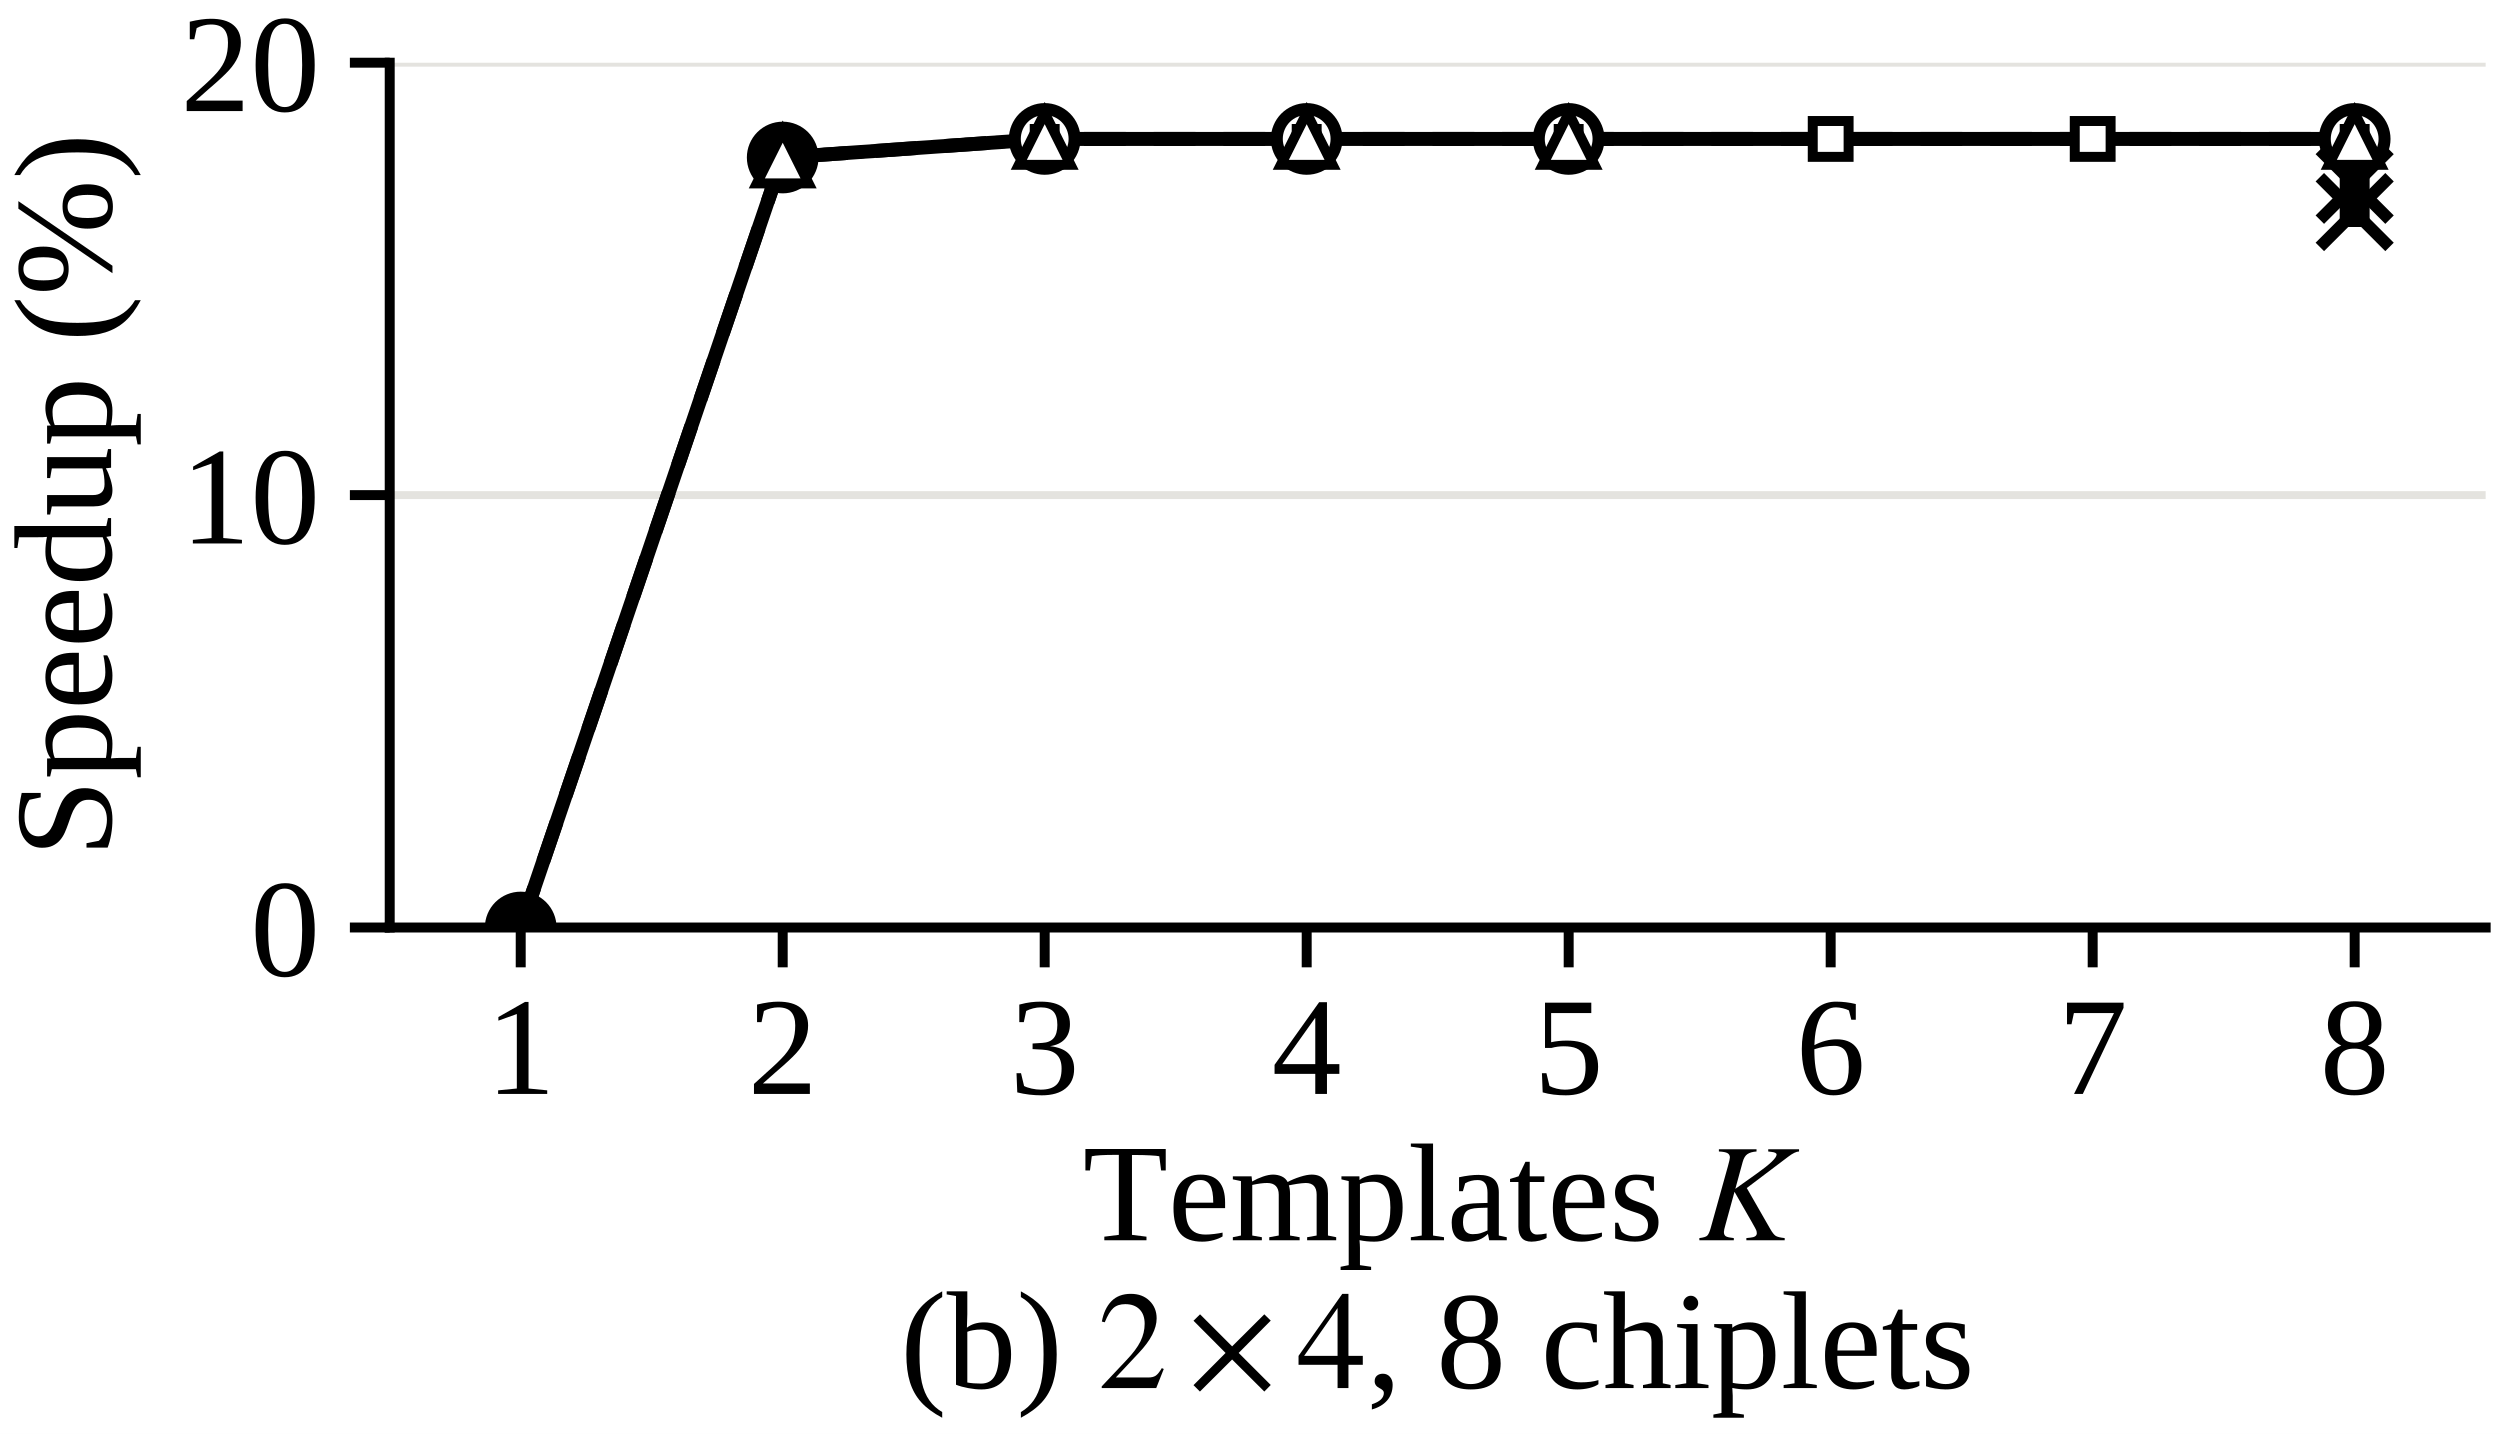
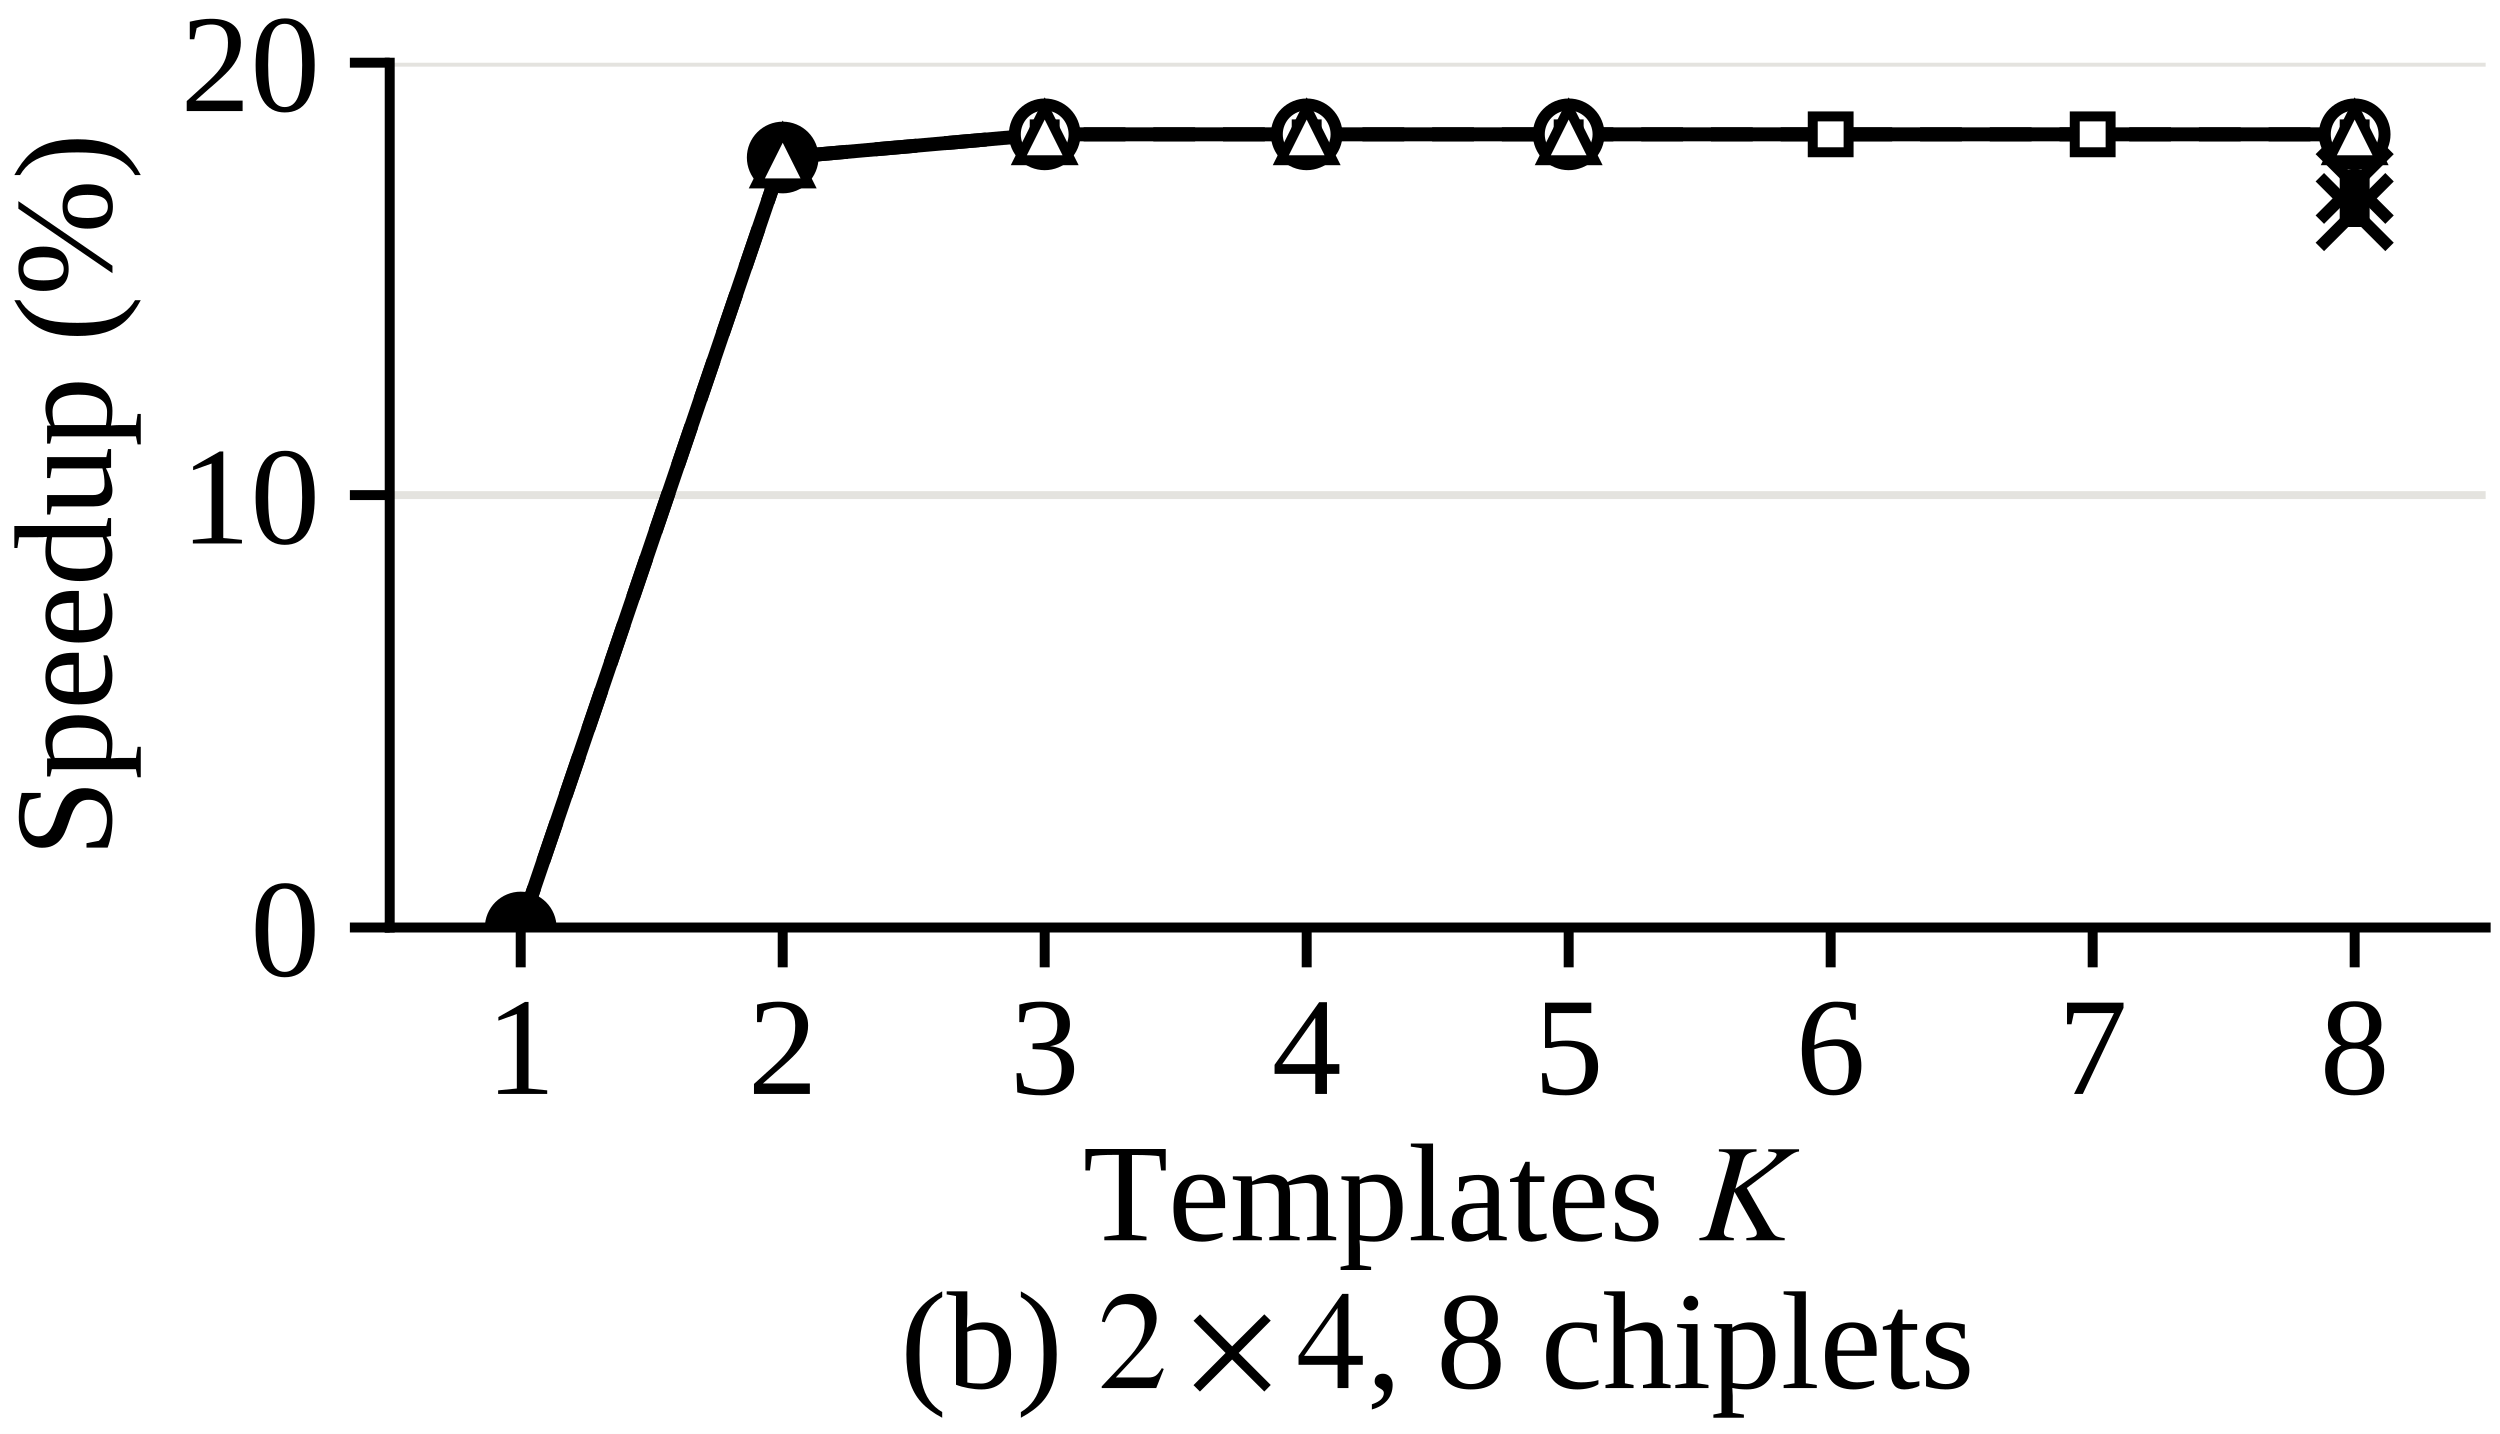
<svg xmlns="http://www.w3.org/2000/svg" xmlns:xlink="http://www.w3.org/1999/xlink" width="125.529pt" height="72pt" viewBox="0 0 125.529 72" version="1.1">
  <defs>
    <style type="text/css">*{stroke-linejoin: round; stroke-linecap: butt}</style>
  </defs>
  <g id="figure_1">
    <g id="patch_1">
      <path d="M 0 72  L 125.529 72  L 125.529 0  L 0 0  z " style="fill: #ffffff" />
    </g>
    <g id="axes_1">
      <g id="patch_2">
        <path d="M 19.568 46.572  L 124.809 46.572  L 124.809 3.149  L 19.568 3.149  z " style="fill: #ffffff" />
      </g>
      <g id="matplotlib.axis_1">
        <g id="xtick_1">
          <g id="line2d_1">
            <defs>
-               <path id="m7386f6bf51" d="M 0 0  L 0 2  " style="stroke: #000000; stroke-width: 0.5" />
-             </defs>
-             <g>
-               <use xlink:href="#m7386f6bf51" x="26.146" y="46.572" style="stroke: #000000; stroke-width: 0.5" />
+               <path id="m33d5a29147" d="M 0 0  L 0 2  " style="stroke: #000000; stroke-width: 0.5" />
+             </defs>
+             <g>
+               <use xlink:href="#m33d5a29147" x="26.146" y="46.572" style="stroke: #000000; stroke-width: 0.5" />
            </g>
          </g>
          <g id="text_1">
            <g transform="translate(24.3957 54.92922) scale(0.07 -0.07)">
              <defs>
                <path id="LiberationSerif-31" d="M 1959 250  L 2816 166  L 2816 0  L 563 0  L 563 166  L 1422 250  L 1422 3669  L 575 3366  L 575 3531  L 1797 4225  L 1959 4225  L 1959 250  z " transform="scale(0.015625)" />
              </defs>
              <use xlink:href="#LiberationSerif-31" />
            </g>
          </g>
        </g>
        <g id="xtick_2">
          <g id="line2d_2">
            <g>
-               <use xlink:href="#m7386f6bf51" x="39.301" y="46.572" style="stroke: #000000; stroke-width: 0.5" />
+               <use xlink:href="#m33d5a29147" x="39.301" y="46.572" style="stroke: #000000; stroke-width: 0.5" />
            </g>
          </g>
          <g id="text_2">
            <g transform="translate(37.55084 54.92922) scale(0.07 -0.07)">
              <defs>
                <path id="LiberationSerif-32" d="M 2847 0  L 281 0  L 281 459  L 863 988  Q 1422 1478 1684 1781  Q 1947 2084 2061 2406  Q 2175 2728 2175 3144  Q 2175 3550 1990 3762  Q 1806 3975 1388 3975  Q 1222 3975 1047 3929  Q 872 3884 738 3809  L 628 3297  L 422 3297  L 422 4103  Q 991 4238 1388 4238  Q 2075 4238 2420 3952  Q 2766 3666 2766 3144  Q 2766 2794 2630 2483  Q 2494 2172 2212 1864  Q 1931 1556 1281 1003  Q 1003 766 691 481  L 2847 481  L 2847 0  z " transform="scale(0.015625)" />
              </defs>
              <use xlink:href="#LiberationSerif-32" />
            </g>
          </g>
        </g>
        <g id="xtick_3">
          <g id="line2d_3">
            <g>
-               <use xlink:href="#m7386f6bf51" x="52.456" y="46.572" style="stroke: #000000; stroke-width: 0.5" />
+               <use xlink:href="#m33d5a29147" x="52.456" y="46.572" style="stroke: #000000; stroke-width: 0.5" />
            </g>
          </g>
          <g id="text_3">
            <g transform="translate(50.70598 54.92922) scale(0.07 -0.07)">
              <defs>
                <path id="LiberationSerif-33" d="M 2950 1141  Q 2950 575 2562 256  Q 2175 -63 1466 -63  Q 872 -63 341 72  L 306 953  L 513 953  L 653 366  Q 775 297 998 247  Q 1222 197 1416 197  Q 1906 197 2140 422  Q 2375 647 2375 1172  Q 2375 1584 2159 1798  Q 1944 2013 1491 2034  L 1044 2059  L 1044 2316  L 1491 2344  Q 1844 2363 2012 2563  Q 2181 2763 2181 3169  Q 2181 3591 1998 3783  Q 1816 3975 1416 3975  Q 1250 3975 1069 3929  Q 888 3884 750 3809  L 641 3297  L 434 3297  L 434 4103  Q 744 4184 969 4211  Q 1194 4238 1416 4238  Q 2759 4238 2759 3206  Q 2759 2772 2520 2514  Q 2281 2256 1844 2194  Q 2413 2128 2681 1867  Q 2950 1606 2950 1141  z " transform="scale(0.015625)" />
              </defs>
              <use xlink:href="#LiberationSerif-33" />
            </g>
          </g>
        </g>
        <g id="xtick_4">
          <g id="line2d_4">
            <g>
-               <use xlink:href="#m7386f6bf51" x="65.611" y="46.572" style="stroke: #000000; stroke-width: 0.5" />
+               <use xlink:href="#m33d5a29147" x="65.611" y="46.572" style="stroke: #000000; stroke-width: 0.5" />
            </g>
          </g>
          <g id="text_4">
            <g transform="translate(63.86112 54.92922) scale(0.07 -0.07)">
              <defs>
                <path id="LiberationSerif-34" d="M 2531 922  L 2531 0  L 1994 0  L 1994 922  L 125 922  L 125 1338  L 2172 4213  L 2531 4213  L 2531 1369  L 3100 1369  L 3100 922  L 2531 922  z M 1994 3478  L 1978 3478  L 478 1369  L 1994 1369  L 1994 3478  z " transform="scale(0.015625)" />
              </defs>
              <use xlink:href="#LiberationSerif-34" />
            </g>
          </g>
        </g>
        <g id="xtick_5">
          <g id="line2d_5">
            <g>
-               <use xlink:href="#m7386f6bf51" x="78.766" y="46.572" style="stroke: #000000; stroke-width: 0.5" />
+               <use xlink:href="#m33d5a29147" x="78.766" y="46.572" style="stroke: #000000; stroke-width: 0.5" />
            </g>
          </g>
          <g id="text_5">
            <g transform="translate(77.01627 54.92922) scale(0.07 -0.07)">
              <defs>
                <path id="LiberationSerif-35" d="M 1516 2450  Q 2241 2450 2595 2153  Q 2950 1856 2950 1247  Q 2950 616 2565 276  Q 2181 -63 1466 -63  Q 872 -63 406 72  L 372 953  L 578 953  L 719 366  Q 856 291 1048 244  Q 1241 197 1416 197  Q 1909 197 2142 430  Q 2375 663 2375 1216  Q 2375 1603 2275 1801  Q 2175 2000 1956 2094  Q 1738 2188 1369 2188  Q 1084 2188 813 2113  L 513 2113  L 513 4191  L 2638 4191  L 2638 3713  L 794 3713  L 794 2375  Q 1131 2450 1516 2450  z " transform="scale(0.015625)" />
              </defs>
              <use xlink:href="#LiberationSerif-35" />
            </g>
          </g>
        </g>
        <g id="xtick_6">
          <g id="line2d_6">
            <g>
-               <use xlink:href="#m7386f6bf51" x="91.921" y="46.572" style="stroke: #000000; stroke-width: 0.5" />
+               <use xlink:href="#m33d5a29147" x="91.921" y="46.572" style="stroke: #000000; stroke-width: 0.5" />
            </g>
          </g>
          <g id="text_6">
            <g transform="translate(90.17141 54.92922) scale(0.07 -0.07)">
              <defs>
                <path id="LiberationSerif-36" d="M 3009 1300  Q 3009 647 2679 292  Q 2350 -63 1728 -63  Q 1022 -63 648 487  Q 275 1038 275 2069  Q 275 2744 472 3234  Q 669 3725 1023 3981  Q 1378 4238 1844 4238  Q 2300 4238 2753 4128  L 2753 3406  L 2547 3406  L 2438 3834  Q 2334 3891 2159 3933  Q 1984 3975 1844 3975  Q 1388 3975 1133 3533  Q 878 3091 853 2241  Q 1363 2509 1875 2509  Q 2428 2509 2718 2198  Q 3009 1888 3009 1300  z M 1716 184  Q 2094 184 2262 429  Q 2431 675 2431 1241  Q 2431 1753 2270 1981  Q 2109 2209 1759 2209  Q 1331 2209 850 2053  Q 850 1100 1065 642  Q 1281 184 1716 184  z " transform="scale(0.015625)" />
              </defs>
              <use xlink:href="#LiberationSerif-36" />
            </g>
          </g>
        </g>
        <g id="xtick_7">
          <g id="line2d_7">
            <g>
-               <use xlink:href="#m7386f6bf51" x="105.077" y="46.572" style="stroke: #000000; stroke-width: 0.5" />
+               <use xlink:href="#m33d5a29147" x="105.077" y="46.572" style="stroke: #000000; stroke-width: 0.5" />
            </g>
          </g>
          <g id="text_7">
            <g transform="translate(103.3266 54.92922) scale(0.07 -0.07)">
              <defs>
                <path id="LiberationSerif-37" d="M 628 3200  L 422 3200  L 422 4191  L 3016 4191  L 3016 3950  L 1147 0  L 744 0  L 2578 3713  L 738 3713  L 628 3200  z " transform="scale(0.015625)" />
              </defs>
              <use xlink:href="#LiberationSerif-37" />
            </g>
          </g>
        </g>
        <g id="xtick_8">
          <g id="line2d_8">
            <g>
-               <use xlink:href="#m7386f6bf51" x="118.232" y="46.572" style="stroke: #000000; stroke-width: 0.5" />
+               <use xlink:href="#m33d5a29147" x="118.232" y="46.572" style="stroke: #000000; stroke-width: 0.5" />
            </g>
          </g>
          <g id="text_8">
            <g transform="translate(116.4817 54.92922) scale(0.07 -0.07)">
              <defs>
                <path id="LiberationSerif-38" d="M 2828 3169  Q 2828 2825 2661 2586  Q 2494 2347 2209 2222  Q 2566 2091 2761 1811  Q 2956 1531 2956 1131  Q 2956 538 2622 237  Q 2288 -63 1581 -63  Q 244 -63 244 1131  Q 244 1547 444 1820  Q 644 2094 984 2222  Q 713 2347 542 2584  Q 372 2822 372 3169  Q 372 3688 689 3972  Q 1006 4256 1606 4256  Q 2188 4256 2508 3973  Q 2828 3691 2828 3169  z M 2394 1131  Q 2394 1631 2198 1856  Q 2003 2081 1581 2081  Q 1169 2081 987 1867  Q 806 1653 806 1131  Q 806 603 990 393  Q 1175 184 1581 184  Q 1997 184 2195 401  Q 2394 619 2394 1131  z M 2266 3169  Q 2266 3600 2097 3803  Q 1928 4006 1588 4006  Q 1256 4006 1095 3809  Q 934 3613 934 3169  Q 934 2734 1090 2545  Q 1247 2356 1588 2356  Q 1938 2356 2102 2548  Q 2266 2741 2266 3169  z " transform="scale(0.015625)" />
              </defs>
              <use xlink:href="#LiberationSerif-38" />
            </g>
          </g>
        </g>
        <g id="text_9">
          <g transform="translate(54.37369 62.32) scale(0.07 -0.07)">
            <defs>
              <path id="LiberationSerif-54" d="M 984 0  L 984 166  L 1650 250  L 1650 3922  L 1491 3922  Q 700 3922 409 3859  L 325 3206  L 116 3206  L 116 4191  L 3803 4191  L 3803 3206  L 3591 3206  L 3506 3859  Q 3413 3881 3097 3898  Q 2781 3916 2406 3916  L 2253 3916  L 2253 250  L 2919 166  L 2919 0  L 984 0  z " transform="scale(0.015625)" />
              <path id="LiberationSerif-65" d="M 813 1478  L 813 1422  Q 813 991 908 752  Q 1003 513 1201 388  Q 1400 263 1722 263  Q 1891 263 2122 291  Q 2353 319 2503 353  L 2503 178  Q 2353 81 2095 9  Q 1838 -63 1569 -63  Q 884 -63 567 306  Q 250 675 250 1491  Q 250 2259 572 2637  Q 894 3016 1491 3016  Q 2619 3016 2619 1734  L 2619 1478  L 813 1478  z M 1491 2766  Q 1166 2766 992 2503  Q 819 2241 819 1728  L 2075 1728  Q 2075 2288 1931 2527  Q 1788 2766 1491 2766  z " transform="scale(0.015625)" />
              <path id="LiberationSerif-6d" d="M 1019 2700  Q 1253 2834 1515 2925  Q 1778 3016 1978 3016  Q 2194 3016 2376 2934  Q 2559 2853 2650 2675  Q 2891 2809 3214 2912  Q 3538 3016 3750 3016  Q 4500 3016 4500 2150  L 4500 219  L 4878 141  L 4878 0  L 3544 0  L 3544 141  L 3981 219  L 3981 2094  Q 3981 2631 3481 2631  Q 3400 2631 3292 2618  Q 3184 2606 3076 2590  Q 2969 2575 2870 2554  Q 2772 2534 2706 2522  Q 2759 2353 2759 2150  L 2759 219  L 3200 141  L 3200 0  L 1806 0  L 1806 141  L 2241 219  L 2241 2094  Q 2241 2353 2108 2492  Q 1975 2631 1709 2631  Q 1434 2631 1025 2541  L 1025 219  L 1466 141  L 1466 0  L 134 0  L 134 141  L 506 219  L 506 2719  L 134 2797  L 134 2938  L 994 2938  L 1019 2700  z " transform="scale(0.015625)" />
              <path id="LiberationSerif-70" d="M 475 2719  L 141 2797  L 141 2938  L 966 2938  L 972 2766  Q 1103 2878 1323 2947  Q 1544 3016 1772 3016  Q 2334 3016 2642 2625  Q 2950 2234 2950 1503  Q 2950 756 2614 346  Q 2278 -63 1644 -63  Q 1291 -63 972 6  Q 991 -219 991 -347  L 991 -1141  L 1503 -1216  L 1503 -1363  L 103 -1363  L 103 -1216  L 475 -1141  L 475 2719  z M 2388 1503  Q 2388 2103 2192 2395  Q 1997 2688 1600 2688  Q 1234 2688 991 2584  L 991 238  Q 1269 184 1600 184  Q 2388 184 2388 1503  z " transform="scale(0.015625)" />
              <path id="LiberationSerif-6c" d="M 1147 219  L 1650 141  L 1650 0  L 128 0  L 128 141  L 628 219  L 628 4225  L 128 4300  L 128 4441  L 1147 4441  L 1147 219  z " transform="scale(0.015625)" />
              <path id="LiberationSerif-61" d="M 1453 3003  Q 1934 3003 2161 2806  Q 2388 2609 2388 2203  L 2388 219  L 2753 141  L 2753 0  L 1947 0  L 1888 294  Q 1531 -63 978 -63  Q 225 -63 225 813  Q 225 1106 339 1298  Q 453 1491 703 1592  Q 953 1694 1428 1703  L 1869 1716  L 1869 2175  Q 1869 2478 1758 2622  Q 1647 2766 1416 2766  Q 1103 2766 844 2619  L 738 2253  L 563 2253  L 563 2894  Q 1069 3003 1453 3003  z M 1869 1497  L 1459 1484  Q 1041 1469 892 1322  Q 744 1175 744 831  Q 744 281 1191 281  Q 1403 281 1558 329  Q 1713 378 1869 453  L 1869 1497  z " transform="scale(0.015625)" />
              <path id="LiberationSerif-74" d="M 1044 -63  Q 744 -63 595 115  Q 447 294 447 616  L 447 2675  L 63 2675  L 63 2816  L 453 2938  L 769 3603  L 966 3603  L 966 2938  L 1638 2938  L 1638 2675  L 966 2675  L 966 672  Q 966 469 1058 366  Q 1150 263 1300 263  Q 1481 263 1741 313  L 1741 109  Q 1631 34 1425 -14  Q 1219 -63 1044 -63  z " transform="scale(0.015625)" />
              <path id="LiberationSerif-73" d="M 2259 825  Q 2259 388 1982 162  Q 1706 -63 1166 -63  Q 947 -63 683 -17  Q 419 28 269 84  L 269 806  L 409 806  L 563 397  Q 797 184 1172 184  Q 1778 184 1778 703  Q 1778 1084 1300 1247  L 1022 1338  Q 706 1441 562 1547  Q 419 1653 341 1808  Q 263 1963 263 2181  Q 263 2569 527 2792  Q 791 3016 1241 3016  Q 1563 3016 2047 2919  L 2047 2278  L 1900 2278  L 1769 2619  Q 1603 2766 1247 2766  Q 994 2766 861 2641  Q 728 2516 728 2303  Q 728 2125 848 2003  Q 969 1881 1213 1800  Q 1672 1644 1812 1572  Q 1953 1500 2051 1395  Q 2150 1291 2204 1156  Q 2259 1022 2259 825  z " transform="scale(0.015625)" />
              <path id="LiberationSerif-20" transform="scale(0.015625)" />
              <path id="STIXGeneral-Italic-4b" d="M 4621 4179  L 4621 4077  Q 4442 4077 4128 3840  L 2221 2400  L 3296 525  Q 3443 269 3552 201  Q 3661 134 3962 102  L 3962 0  L 2202 0  L 2202 102  L 2387 122  Q 2682 147 2682 326  Q 2682 365 2672 409  Q 2662 454 2630 515  Q 2598 576 2579 611  Q 2560 646 2509 736  Q 2458 826 2445 851  L 1658 2227  L 1242 710  Q 1171 467 1171 384  Q 1171 237 1264 182  Q 1357 128 1626 102  L 1626 0  L 45 0  L 45 102  Q 320 134 403 211  Q 486 288 563 557  L 1357 3405  Q 1446 3725 1446 3802  Q 1446 3936 1337 4000  Q 1229 4064 941 4077  L 941 4179  L 2669 4179  L 2669 4077  Q 2400 4058 2253 3958  Q 2106 3859 2035 3603  L 1696 2362  L 2675 3059  Q 3590 3706 3590 3936  Q 3590 4032 3360 4058  L 3206 4077  L 3206 4179  L 4621 4179  z " transform="scale(0.015625)" />
            </defs>
            <use xlink:href="#LiberationSerif-54" transform="translate(0 0.609375)" />
            <use xlink:href="#LiberationSerif-65" transform="translate(61.08398 0.609375)" />
            <use xlink:href="#LiberationSerif-6d" transform="translate(105.4688 0.609375)" />
            <use xlink:href="#LiberationSerif-70" transform="translate(183.252 0.609375)" />
            <use xlink:href="#LiberationSerif-6c" transform="translate(233.252 0.609375)" />
            <use xlink:href="#LiberationSerif-61" transform="translate(261.0352 0.609375)" />
            <use xlink:href="#LiberationSerif-74" transform="translate(305.4199 0.609375)" />
            <use xlink:href="#LiberationSerif-65" transform="translate(333.2031 0.609375)" />
            <use xlink:href="#LiberationSerif-73" transform="translate(377.5879 0.609375)" />
            <use xlink:href="#LiberationSerif-20" transform="translate(416.5039 0.609375)" />
            <use xlink:href="#STIXGeneral-Italic-4b" transform="translate(441.5039 0.609375)" />
          </g>
          <g transform="translate(45.2037 69.74) scale(0.07 -0.07)">
            <defs>
              <path id="LiberationSerif-28" d="M 884 1544  Q 884 731 993 248  Q 1103 -234 1337 -565  Q 1572 -897 1925 -1100  L 1925 -1363  Q 1306 -1034 957 -645  Q 609 -256 445 270  Q 281 797 281 1544  Q 281 2288 443 2811  Q 606 3334 953 3721  Q 1300 4109 1925 4441  L 1925 4178  Q 1544 3959 1319 3617  Q 1094 3275 989 2819  Q 884 2363 884 1544  z " transform="scale(0.015625)" />
              <path id="LiberationSerif-62" d="M 2394 1550  Q 2394 2125 2194 2406  Q 1994 2688 1575 2688  Q 1391 2688 1209 2655  Q 1028 2622 947 2584  L 947 256  Q 1209 206 1575 206  Q 2006 206 2200 543  Q 2394 881 2394 1550  z M 428 4225  L 0 4300  L 0 4441  L 947 4441  L 947 3391  Q 947 3222 928 2772  Q 1241 3016 1716 3016  Q 2316 3016 2636 2652  Q 2956 2288 2956 1550  Q 2956 759 2604 348  Q 2253 -63 1588 -63  Q 1319 -63 995 -3  Q 672 56 428 153  L 428 4225  z " transform="scale(0.015625)" />
              <path id="LiberationSerif-29" d="M 206 -1363  L 206 -1100  Q 559 -897 793 -564  Q 1028 -231 1137 251  Q 1247 734 1247 1544  Q 1247 2363 1142 2819  Q 1038 3275 813 3617  Q 588 3959 206 4178  L 206 4441  Q 831 4106 1178 3720  Q 1525 3334 1687 2811  Q 1850 2288 1850 1544  Q 1850 800 1687 273  Q 1525 -253 1178 -640  Q 831 -1028 206 -1363  z " transform="scale(0.015625)" />
              <path id="STIXGeneral-Regular-32" d="M 3034 877  L 2688 0  L 186 0  L 186 77  L 1325 1286  Q 1773 1754 1965 2144  Q 2157 2534 2157 2950  Q 2157 3379 1920 3616  Q 1683 3853 1267 3853  Q 922 3853 720 3673  Q 518 3494 326 3021  L 192 3053  Q 301 3648 630 3987  Q 960 4326 1523 4326  Q 2054 4326 2380 4006  Q 2707 3686 2707 3200  Q 2707 2477 1888 1613  L 832 486  L 2330 486  Q 2541 486 2665 569  Q 2790 653 2944 915  L 3034 877  z " transform="scale(0.015625)" />
              <path id="STIXGeneral-Regular-d7" d="M 3821 141  L 3526 -160  L 2048 1312  L 570 -160  L 275 134  L 1747 1613  L 275 3091  L 576 3386  L 2048 1914  L 3526 3386  L 3821 3098  L 2349 1613  L 3821 141  z " transform="scale(0.015625)" />
              <path id="STIXGeneral-Regular-34" d="M 3027 1069  L 2368 1069  L 2368 0  L 1869 0  L 1869 1069  L 77 1069  L 77 1478  L 2086 4326  L 2368 4326  L 2368 1478  L 3027 1478  L 3027 1069  z M 1869 1478  L 1869 3674  L 333 1478  L 1869 1478  z " transform="scale(0.015625)" />
              <path id="LiberationSerif-2c" d="M 1197 153  Q 1197 -275 948 -564  Q 700 -853 244 -984  L 244 -744  Q 794 -569 794 -219  Q 794 -156 747 -106  Q 700 -56 584 3  Q 372 113 372 313  Q 372 481 478 570  Q 584 659 750 659  Q 950 659 1073 515  Q 1197 372 1197 153  z " transform="scale(0.015625)" />
              <path id="LiberationSerif-63" d="M 2644 178  Q 2491 66 2222 1  Q 1953 -63 1672 -63  Q 244 -63 244 1491  Q 244 2225 608 2620  Q 972 3016 1650 3016  Q 2072 3016 2572 2919  L 2572 2100  L 2400 2100  L 2266 2619  Q 2006 2766 1644 2766  Q 806 2766 806 1491  Q 806 828 1061 545  Q 1316 263 1850 263  Q 2306 263 2644 366  L 2644 178  z " transform="scale(0.015625)" />
              <path id="LiberationSerif-68" d="M 1019 3169  Q 1019 2844 997 2700  Q 1222 2828 1508 2922  Q 1794 3016 1991 3016  Q 2372 3016 2565 2794  Q 2759 2572 2759 2150  L 2759 219  L 3116 141  L 3116 0  L 1850 0  L 1850 141  L 2241 219  L 2241 2113  Q 2241 2650 1722 2650  Q 1428 2650 1019 2559  L 1019 219  L 1416 141  L 1416 0  L 128 0  L 128 141  L 500 219  L 500 4225  L 63 4300  L 63 4441  L 1019 4441  L 1019 3169  z " transform="scale(0.015625)" />
              <path id="LiberationSerif-69" d="M 1184 3897  Q 1184 3759 1084 3659  Q 984 3559 844 3559  Q 706 3559 606 3659  Q 506 3759 506 3897  Q 506 4038 606 4138  Q 706 4238 844 4238  Q 984 4238 1084 4138  Q 1184 4038 1184 3897  z M 1153 219  L 1656 141  L 1656 0  L 134 0  L 134 141  L 634 219  L 634 2719  L 219 2797  L 219 2938  L 1153 2938  L 1153 219  z " transform="scale(0.015625)" />
            </defs>
            <use xlink:href="#LiberationSerif-28" transform="translate(0 0.609375)" />
            <use xlink:href="#LiberationSerif-62" transform="translate(33.30078 0.609375)" />
            <use xlink:href="#LiberationSerif-29" transform="translate(83.30078 0.609375)" />
            <use xlink:href="#LiberationSerif-20" transform="translate(116.6016 0.609375)" />
            <use xlink:href="#STIXGeneral-Regular-32" transform="translate(141.6016 0.609375)" />
            <use xlink:href="#STIXGeneral-Regular-d7" transform="translate(206.0415 0.609375)" />
            <use xlink:href="#STIXGeneral-Regular-34" transform="translate(284.4815 0.609375)" />
            <use xlink:href="#LiberationSerif-2c" transform="translate(334.4815 0.609375)" />
            <use xlink:href="#LiberationSerif-20" transform="translate(359.4815 0.609375)" />
            <use xlink:href="#LiberationSerif-38" transform="translate(384.4815 0.609375)" />
            <use xlink:href="#LiberationSerif-20" transform="translate(434.4815 0.609375)" />
            <use xlink:href="#LiberationSerif-63" transform="translate(459.4815 0.609375)" />
            <use xlink:href="#LiberationSerif-68" transform="translate(503.8663 0.609375)" />
            <use xlink:href="#LiberationSerif-69" transform="translate(553.8663 0.609375)" />
            <use xlink:href="#LiberationSerif-70" transform="translate(581.6495 0.609375)" />
            <use xlink:href="#LiberationSerif-6c" transform="translate(631.6495 0.609375)" />
            <use xlink:href="#LiberationSerif-65" transform="translate(659.4327 0.609375)" />
            <use xlink:href="#LiberationSerif-74" transform="translate(703.8174 0.609375)" />
            <use xlink:href="#LiberationSerif-73" transform="translate(731.6006 0.609375)" />
          </g>
        </g>
      </g>
      <g id="matplotlib.axis_2">
        <g id="ytick_1">
          <g id="line2d_9">
-             <path d="M 19.568 46.572  L 124.809 46.572  " clip-path="url(#pe8525b5583)" style="fill: none; stroke: #e4e3df; stroke-width: 0.4; stroke-linecap: square" />
+             <path d="M 19.568 46.572  L 124.809 46.572  " clip-path="url(#pe13a2bbc50)" style="fill: none; stroke: #e4e3df; stroke-width: 0.4; stroke-linecap: square" />
          </g>
          <g id="line2d_10">
            <defs>
-               <path id="md834addb69" d="M 0 0  L -2 0  " style="stroke: #000000; stroke-width: 0.5" />
-             </defs>
-             <g>
-               <use xlink:href="#md834addb69" x="19.568" y="46.572" style="stroke: #000000; stroke-width: 0.5" />
+               <path id="me0b2132a6c" d="M 0 0  L -2 0  " style="stroke: #000000; stroke-width: 0.5" />
+             </defs>
+             <g>
+               <use xlink:href="#me0b2132a6c" x="19.568" y="46.572" style="stroke: #000000; stroke-width: 0.5" />
            </g>
          </g>
          <g id="text_10">
            <g transform="translate(12.56813 49.00055) scale(0.07 -0.07)">
              <defs>
                <path id="LiberationSerif-30" d="M 2956 2113  Q 2956 -63 1581 -63  Q 919 -63 581 493  Q 244 1050 244 2113  Q 244 3153 581 3704  Q 919 4256 1606 4256  Q 2269 4256 2612 3711  Q 2956 3166 2956 2113  z M 2381 2113  Q 2381 3119 2190 3562  Q 2000 4006 1581 4006  Q 1175 4006 997 3587  Q 819 3169 819 2113  Q 819 1050 1000 617  Q 1181 184 1581 184  Q 1994 184 2187 639  Q 2381 1094 2381 2113  z " transform="scale(0.015625)" />
              </defs>
              <use xlink:href="#LiberationSerif-30" />
            </g>
          </g>
        </g>
        <g id="ytick_2">
          <g id="line2d_11">
-             <path d="M 19.568 24.86  L 124.809 24.86  " clip-path="url(#pe8525b5583)" style="fill: none; stroke: #e4e3df; stroke-width: 0.4; stroke-linecap: square" />
+             <path d="M 19.568 24.86  L 124.809 24.86  " clip-path="url(#pe13a2bbc50)" style="fill: none; stroke: #e4e3df; stroke-width: 0.4; stroke-linecap: square" />
          </g>
          <g id="line2d_12">
            <g>
-               <use xlink:href="#md834addb69" x="19.568" y="24.86" style="stroke: #000000; stroke-width: 0.5" />
+               <use xlink:href="#me0b2132a6c" x="19.568" y="24.86" style="stroke: #000000; stroke-width: 0.5" />
            </g>
          </g>
          <g id="text_11">
            <g transform="translate(9.068125 27.28894) scale(0.07 -0.07)">
              <use xlink:href="#LiberationSerif-31" />
              <use xlink:href="#LiberationSerif-30" x="50" />
            </g>
          </g>
        </g>
        <g id="ytick_3">
          <g id="line2d_13">
-             <path d="M 19.568 3.149  L 124.809 3.149  " clip-path="url(#pe8525b5583)" style="fill: none; stroke: #e4e3df; stroke-width: 0.4; stroke-linecap: square" />
+             <path d="M 19.568 3.149  L 124.809 3.149  " clip-path="url(#pe13a2bbc50)" style="fill: none; stroke: #e4e3df; stroke-width: 0.4; stroke-linecap: square" />
          </g>
          <g id="line2d_14">
            <g>
-               <use xlink:href="#md834addb69" x="19.568" y="3.149" style="stroke: #000000; stroke-width: 0.5" />
+               <use xlink:href="#me0b2132a6c" x="19.568" y="3.149" style="stroke: #000000; stroke-width: 0.5" />
            </g>
          </g>
          <g id="text_12">
            <g transform="translate(9.068125 5.577344) scale(0.07 -0.07)">
              <use xlink:href="#LiberationSerif-32" />
              <use xlink:href="#LiberationSerif-30" x="50" />
            </g>
          </g>
        </g>
        <g id="text_13">
          <g transform="translate(5.577344 43.03512) rotate(-90) scale(0.07 -0.07)">
            <defs>
              <path id="LiberationSerif-53" d="M 434 1128  L 638 1128  L 747 563  Q 863 416 1145 303  Q 1428 191 1703 191  Q 2141 191 2386 414  Q 2631 638 2631 1031  Q 2631 1256 2536 1403  Q 2441 1550 2286 1651  Q 2131 1753 1934 1823  Q 1738 1894 1530 1966  Q 1322 2038 1125 2125  Q 928 2213 773 2347  Q 619 2481 523 2679  Q 428 2878 428 3169  Q 428 3669 803 3953  Q 1178 4238 1844 4238  Q 2350 4238 2944 4103  L 2944 3231  L 2741 3231  L 2631 3744  Q 2313 3975 1844 3975  Q 1425 3975 1189 3804  Q 953 3634 953 3334  Q 953 3131 1048 2997  Q 1144 2863 1298 2767  Q 1453 2672 1651 2603  Q 1850 2534 2058 2461  Q 2266 2388 2464 2295  Q 2663 2203 2817 2061  Q 2972 1919 3067 1714  Q 3163 1509 3163 1209  Q 3163 603 2791 270  Q 2419 -63 1719 -63  Q 1381 -63 1040 -3  Q 700 56 434 159  L 434 1128  z " transform="scale(0.015625)" />
              <path id="LiberationSerif-64" d="M 2259 219  Q 1906 -63 1434 -63  Q 231 -63 231 1441  Q 231 2213 572 2614  Q 913 3016 1575 3016  Q 1913 3016 2259 2944  Q 2241 3047 2241 3463  L 2241 4225  L 1747 4300  L 1747 4441  L 2759 4441  L 2759 219  L 3122 141  L 3122 0  L 2297 0  L 2259 219  z M 794 1441  Q 794 847 994 555  Q 1194 263 1606 263  Q 1959 263 2241 384  L 2241 2706  Q 1963 2759 1606 2759  Q 794 2759 794 1441  z " transform="scale(0.015625)" />
              <path id="LiberationSerif-75" d="M 978 838  Q 978 300 1478 300  Q 1866 300 2203 397  L 2203 2719  L 1759 2797  L 1759 2938  L 2719 2938  L 2719 219  L 3091 141  L 3091 0  L 2234 0  L 2209 238  Q 1988 116 1697 26  Q 1406 -63 1209 -63  Q 459 -63 459 800  L 459 2719  L 84 2797  L 84 2938  L 978 2938  L 978 838  z " transform="scale(0.015625)" />
              <path id="LiberationSerif-25" d="M 1375 -63  L 1031 -63  L 3994 4256  L 4341 4256  L 1375 -63  z M 2253 3109  Q 2253 1947 1222 1947  Q 719 1947 469 2244  Q 219 2541 219 3109  Q 219 4256 1241 4256  Q 1738 4256 1995 3968  Q 2253 3681 2253 3109  z M 1766 3109  Q 1766 3584 1636 3804  Q 1506 4025 1222 4025  Q 950 4025 826 3817  Q 703 3609 703 3109  Q 703 2597 828 2386  Q 953 2175 1222 2175  Q 1503 2175 1634 2398  Q 1766 2622 1766 3109  z M 5113 1081  Q 5113 -84 4084 -84  Q 3581 -84 3329 212  Q 3078 509 3078 1081  Q 3078 1638 3331 1933  Q 3584 2228 4103 2228  Q 4600 2228 4856 1940  Q 5113 1653 5113 1081  z M 4628 1081  Q 4628 1556 4498 1776  Q 4369 1997 4084 1997  Q 3813 1997 3689 1789  Q 3566 1581 3566 1081  Q 3566 569 3691 358  Q 3816 147 4084 147  Q 4366 147 4497 370  Q 4628 594 4628 1081  z " transform="scale(0.015625)" />
            </defs>
            <use xlink:href="#LiberationSerif-53" />
            <use xlink:href="#LiberationSerif-70" x="55.615" />
            <use xlink:href="#LiberationSerif-65" x="105.615" />
            <use xlink:href="#LiberationSerif-65" x="150" />
            <use xlink:href="#LiberationSerif-64" x="194.385" />
            <use xlink:href="#LiberationSerif-75" x="244.385" />
            <use xlink:href="#LiberationSerif-70" x="294.385" />
            <use xlink:href="#LiberationSerif-20" x="344.385" />
            <use xlink:href="#LiberationSerif-28" x="369.385" />
            <use xlink:href="#LiberationSerif-25" x="402.686" />
            <use xlink:href="#LiberationSerif-29" x="485.986" />
          </g>
        </g>
      </g>
      <g id="line2d_15">
-         <path d="M 26.146 46.572  L 39.301 7.909  L 52.456 6.976  L 65.611 6.976  L 78.766 6.976  L 91.921 6.976  L 105.077 6.976  L 118.232 6.976  " clip-path="url(#pe8525b5583)" style="fill: none; stroke: #000000; stroke-width: 0.7; stroke-linecap: square" />
+         <path d="M 26.146 46.572  L 39.301 7.909  L 52.456 6.745  L 65.611 6.745  L 78.766 6.745  L 91.921 6.745  L 105.077 6.745  L 118.232 6.745  " clip-path="url(#pe13a2bbc50)" style="fill: none; stroke: #000000; stroke-width: 0.7; stroke-linecap: square" />
      </g>
      <g id="line2d_16">
-         <path d="M 26.146 46.572  L 39.301 7.909  L 52.456 6.976  L 65.611 6.976  L 78.766 6.976  L 91.921 6.976  L 105.077 6.976  L 118.232 6.976  " clip-path="url(#pe8525b5583)" style="fill: none; stroke-dasharray: 2.1,1.4; stroke-dashoffset: 0; stroke: #000000; stroke-width: 0.7" />
+         <path d="M 26.146 46.572  L 39.301 7.909  L 52.456 6.745  L 65.611 6.745  L 78.766 6.745  L 91.921 6.745  L 105.077 6.745  L 118.232 6.745  " clip-path="url(#pe13a2bbc50)" style="fill: none; stroke-dasharray: 2.1,1.4; stroke-dashoffset: 0; stroke: #000000; stroke-width: 0.7" />
      </g>
      <g id="patch_3">
        <path d="M 19.568 46.572  L 19.568 3.149  " style="fill: none; stroke: #000000; stroke-width: 0.5; stroke-linejoin: miter; stroke-linecap: square" />
      </g>
      <g id="patch_4">
        <path d="M 19.568 46.572  L 124.809 46.572  " style="fill: none; stroke: #000000; stroke-width: 0.5; stroke-linejoin: miter; stroke-linecap: square" />
      </g>
      <g id="line2d_17">
-         <path d="M 26.146 46.572  " clip-path="url(#pe8525b5583)" style="fill: none; stroke: #000000; stroke-width: 1.5; stroke-linecap: square" />
-         <defs>
-           <path id="md2c0ed7c1e" d="M 0 1.5  C 0.398 1.5 0.779 1.342 1.061 1.061  C 1.342 0.779 1.5 0.398 1.5 0  C 1.5 -0.398 1.342 -0.779 1.061 -1.061  C 0.779 -1.342 0.398 -1.5 0 -1.5  C -0.398 -1.5 -0.779 -1.342 -1.061 -1.061  C -1.342 -0.779 -1.5 -0.398 -1.5 0  C -1.5 0.398 -1.342 0.779 -1.061 1.061  C -0.779 1.342 -0.398 1.5 0 1.5  z " style="stroke: #000000; stroke-width: 0.6" />
-         </defs>
-         <g clip-path="url(#pe8525b5583)">
-           <use xlink:href="#md2c0ed7c1e" x="26.146" y="46.572" style="stroke: #000000; stroke-width: 0.6" />
+         <path d="M 26.146 46.572  " clip-path="url(#pe13a2bbc50)" style="fill: none; stroke: #000000; stroke-width: 1.5; stroke-linecap: square" />
+         <defs>
+           <path id="mb1c19fac34" d="M 0 1.5  C 0.398 1.5 0.779 1.342 1.061 1.061  C 1.342 0.779 1.5 0.398 1.5 0  C 1.5 -0.398 1.342 -0.779 1.061 -1.061  C 0.779 -1.342 0.398 -1.5 0 -1.5  C -0.398 -1.5 -0.779 -1.342 -1.061 -1.061  C -1.342 -0.779 -1.5 -0.398 -1.5 0  C -1.5 0.398 -1.342 0.779 -1.061 1.061  C -0.779 1.342 -0.398 1.5 0 1.5  z " style="stroke: #000000; stroke-width: 0.6" />
+         </defs>
+         <g clip-path="url(#pe13a2bbc50)">
+           <use xlink:href="#mb1c19fac34" x="26.146" y="46.572" style="stroke: #000000; stroke-width: 0.6" />
        </g>
      </g>
      <g id="line2d_18">
-         <path d="M 39.301 7.909  " clip-path="url(#pe8525b5583)" style="fill: none; stroke: #000000; stroke-width: 1.5; stroke-linecap: square" />
-         <g clip-path="url(#pe8525b5583)">
-           <use xlink:href="#md2c0ed7c1e" x="39.301" y="7.909" style="stroke: #000000; stroke-width: 0.6" />
+         <path d="M 39.301 7.909  " clip-path="url(#pe13a2bbc50)" style="fill: none; stroke: #000000; stroke-width: 1.5; stroke-linecap: square" />
+         <g clip-path="url(#pe13a2bbc50)">
+           <use xlink:href="#mb1c19fac34" x="39.301" y="7.909" style="stroke: #000000; stroke-width: 0.6" />
        </g>
      </g>
      <g id="line2d_19">
-         <path d="M 52.456 6.976  " clip-path="url(#pe8525b5583)" style="fill: none; stroke: #000000; stroke-width: 1.5; stroke-linecap: square" />
-         <defs>
-           <path id="m0b753b9d30" d="M 0 1.5  C 0.398 1.5 0.779 1.342 1.061 1.061  C 1.342 0.779 1.5 0.398 1.5 0  C 1.5 -0.398 1.342 -0.779 1.061 -1.061  C 0.779 -1.342 0.398 -1.5 0 -1.5  C -0.398 -1.5 -0.779 -1.342 -1.061 -1.061  C -1.342 -0.779 -1.5 -0.398 -1.5 0  C -1.5 0.398 -1.342 0.779 -1.061 1.061  C -0.779 1.342 -0.398 1.5 0 1.5  z " style="stroke: #000000; stroke-width: 0.6" />
-         </defs>
-         <g clip-path="url(#pe8525b5583)">
-           <use xlink:href="#m0b753b9d30" x="52.456" y="6.976" style="fill: #ffffff; stroke: #000000; stroke-width: 0.6" />
+         <path d="M 52.456 6.745  " clip-path="url(#pe13a2bbc50)" style="fill: none; stroke: #000000; stroke-width: 1.5; stroke-linecap: square" />
+         <defs>
+           <path id="mf1ab5c5c52" d="M 0 1.5  C 0.398 1.5 0.779 1.342 1.061 1.061  C 1.342 0.779 1.5 0.398 1.5 0  C 1.5 -0.398 1.342 -0.779 1.061 -1.061  C 0.779 -1.342 0.398 -1.5 0 -1.5  C -0.398 -1.5 -0.779 -1.342 -1.061 -1.061  C -1.342 -0.779 -1.5 -0.398 -1.5 0  C -1.5 0.398 -1.342 0.779 -1.061 1.061  C -0.779 1.342 -0.398 1.5 0 1.5  z " style="stroke: #000000; stroke-width: 0.6" />
+         </defs>
+         <g clip-path="url(#pe13a2bbc50)">
+           <use xlink:href="#mf1ab5c5c52" x="52.456" y="6.745" style="fill: #ffffff; stroke: #000000; stroke-width: 0.6" />
        </g>
      </g>
      <g id="line2d_20">
-         <path d="M 65.611 6.976  " clip-path="url(#pe8525b5583)" style="fill: none; stroke: #000000; stroke-width: 1.5; stroke-linecap: square" />
-         <g clip-path="url(#pe8525b5583)">
-           <use xlink:href="#m0b753b9d30" x="65.611" y="6.976" style="fill: #ffffff; stroke: #000000; stroke-width: 0.6" />
+         <path d="M 65.611 6.745  " clip-path="url(#pe13a2bbc50)" style="fill: none; stroke: #000000; stroke-width: 1.5; stroke-linecap: square" />
+         <g clip-path="url(#pe13a2bbc50)">
+           <use xlink:href="#mf1ab5c5c52" x="65.611" y="6.745" style="fill: #ffffff; stroke: #000000; stroke-width: 0.6" />
        </g>
      </g>
      <g id="line2d_21">
-         <path d="M 78.766 6.976  " clip-path="url(#pe8525b5583)" style="fill: none; stroke: #000000; stroke-width: 1.5; stroke-linecap: square" />
-         <g clip-path="url(#pe8525b5583)">
-           <use xlink:href="#m0b753b9d30" x="78.766" y="6.976" style="fill: #ffffff; stroke: #000000; stroke-width: 0.6" />
+         <path d="M 78.766 6.745  " clip-path="url(#pe13a2bbc50)" style="fill: none; stroke: #000000; stroke-width: 1.5; stroke-linecap: square" />
+         <g clip-path="url(#pe13a2bbc50)">
+           <use xlink:href="#mf1ab5c5c52" x="78.766" y="6.745" style="fill: #ffffff; stroke: #000000; stroke-width: 0.6" />
        </g>
      </g>
      <g id="line2d_22">
-         <path d="M 91.921 6.976  " clip-path="url(#pe8525b5583)" style="fill: none; stroke: #000000; stroke-width: 1.5; stroke-linecap: square" />
-         <defs>
-           <path id="m9258be0ab4" d="M -0.9 0.9  L 0.9 0.9  L 0.9 -0.9  L -0.9 -0.9  z " style="stroke: #000000; stroke-width: 0.5; stroke-linejoin: miter" />
-         </defs>
-         <g clip-path="url(#pe8525b5583)">
-           <use xlink:href="#m9258be0ab4" x="91.921" y="6.976" style="fill: #ffffff; stroke: #000000; stroke-width: 0.5; stroke-linejoin: miter" />
+         <path d="M 91.921 6.745  " clip-path="url(#pe13a2bbc50)" style="fill: none; stroke: #000000; stroke-width: 1.5; stroke-linecap: square" />
+         <defs>
+           <path id="mde8fa23489" d="M -0.9 0.9  L 0.9 0.9  L 0.9 -0.9  L -0.9 -0.9  z " style="stroke: #000000; stroke-width: 0.5; stroke-linejoin: miter" />
+         </defs>
+         <g clip-path="url(#pe13a2bbc50)">
+           <use xlink:href="#mde8fa23489" x="91.921" y="6.745" style="fill: #ffffff; stroke: #000000; stroke-width: 0.5; stroke-linejoin: miter" />
        </g>
      </g>
      <g id="line2d_23">
-         <path d="M 105.077 6.976  " clip-path="url(#pe8525b5583)" style="fill: none; stroke: #000000; stroke-width: 1.5; stroke-linecap: square" />
-         <g clip-path="url(#pe8525b5583)">
-           <use xlink:href="#m9258be0ab4" x="105.077" y="6.976" style="fill: #ffffff; stroke: #000000; stroke-width: 0.5; stroke-linejoin: miter" />
+         <path d="M 105.077 6.745  " clip-path="url(#pe13a2bbc50)" style="fill: none; stroke: #000000; stroke-width: 1.5; stroke-linecap: square" />
+         <g clip-path="url(#pe13a2bbc50)">
+           <use xlink:href="#mde8fa23489" x="105.077" y="6.745" style="fill: #ffffff; stroke: #000000; stroke-width: 0.5; stroke-linejoin: miter" />
        </g>
      </g>
      <g id="line2d_24">
-         <path d="M 118.232 6.976  " clip-path="url(#pe8525b5583)" style="fill: none; stroke: #000000; stroke-width: 1.5; stroke-linecap: square" />
-         <g clip-path="url(#pe8525b5583)">
-           <use xlink:href="#m0b753b9d30" x="118.232" y="6.976" style="fill: #ffffff; stroke: #000000; stroke-width: 0.6" />
+         <path d="M 118.232 6.745  " clip-path="url(#pe13a2bbc50)" style="fill: none; stroke: #000000; stroke-width: 1.5; stroke-linecap: square" />
+         <g clip-path="url(#pe13a2bbc50)">
+           <use xlink:href="#mf1ab5c5c52" x="118.232" y="6.745" style="fill: #ffffff; stroke: #000000; stroke-width: 0.6" />
        </g>
      </g>
      <g id="line2d_25">
-         <path d="M 118.232 10.649  " clip-path="url(#pe8525b5583)" style="fill: none; stroke: #000000; stroke-width: 1.5; stroke-linecap: square" />
-         <defs>
-           <path id="mb94fdfbc81" d="M -1.75 1.75  L 1.75 -1.75  M -1.75 -1.75  L 1.75 1.75  " style="stroke: #000000; stroke-width: 0.6" />
-         </defs>
-         <g clip-path="url(#pe8525b5583)">
-           <use xlink:href="#mb94fdfbc81" x="118.232" y="10.649" style="stroke: #000000; stroke-width: 0.6" />
+         <path d="M 118.232 10.649  " clip-path="url(#pe13a2bbc50)" style="fill: none; stroke: #000000; stroke-width: 1.5; stroke-linecap: square" />
+         <defs>
+           <path id="m02cf11a602" d="M -1.75 1.75  L 1.75 -1.75  M -1.75 -1.75  L 1.75 1.75  " style="stroke: #000000; stroke-width: 0.6" />
+         </defs>
+         <g clip-path="url(#pe13a2bbc50)">
+           <use xlink:href="#m02cf11a602" x="118.232" y="10.649" style="stroke: #000000; stroke-width: 0.6" />
        </g>
      </g>
      <g id="line2d_26">
-         <path d="M 118.232 9.279  " clip-path="url(#pe8525b5583)" style="fill: none; stroke: #000000; stroke-width: 1.5; stroke-linecap: square" />
-         <g clip-path="url(#pe8525b5583)">
-           <use xlink:href="#mb94fdfbc81" x="118.232" y="9.279" style="stroke: #000000; stroke-width: 0.6" />
+         <path d="M 118.232 9.279  " clip-path="url(#pe13a2bbc50)" style="fill: none; stroke: #000000; stroke-width: 1.5; stroke-linecap: square" />
+         <g clip-path="url(#pe13a2bbc50)">
+           <use xlink:href="#m02cf11a602" x="118.232" y="9.279" style="stroke: #000000; stroke-width: 0.6" />
        </g>
      </g>
      <g id="line2d_27">
-         <path d="M 39.301 7.909  " clip-path="url(#pe8525b5583)" style="fill: none; stroke: #000000; stroke-width: 1.5; stroke-linecap: square" />
-         <defs>
-           <path id="m4045657935" d="M 0 -1.3  L -1.3 1.3  L 1.3 1.3  z " style="stroke: #000000; stroke-width: 0.5; stroke-linejoin: miter" />
-         </defs>
-         <g clip-path="url(#pe8525b5583)">
-           <use xlink:href="#m4045657935" x="39.301" y="7.909" style="fill: #ffffff; stroke: #000000; stroke-width: 0.5; stroke-linejoin: miter" />
+         <path d="M 39.301 7.909  " clip-path="url(#pe13a2bbc50)" style="fill: none; stroke: #000000; stroke-width: 1.5; stroke-linecap: square" />
+         <defs>
+           <path id="mff9ddec4b1" d="M 0 -1.3  L -1.3 1.3  L 1.3 1.3  z " style="stroke: #000000; stroke-width: 0.5; stroke-linejoin: miter" />
+         </defs>
+         <g clip-path="url(#pe13a2bbc50)">
+           <use xlink:href="#mff9ddec4b1" x="39.301" y="7.909" style="fill: #ffffff; stroke: #000000; stroke-width: 0.5; stroke-linejoin: miter" />
        </g>
      </g>
      <g id="line2d_28">
-         <path d="M 52.456 6.976  " clip-path="url(#pe8525b5583)" style="fill: none; stroke: #000000; stroke-width: 1.5; stroke-linecap: square" />
-         <g clip-path="url(#pe8525b5583)">
-           <use xlink:href="#m4045657935" x="52.456" y="6.976" style="fill: #ffffff; stroke: #000000; stroke-width: 0.5; stroke-linejoin: miter" />
+         <path d="M 52.456 6.745  " clip-path="url(#pe13a2bbc50)" style="fill: none; stroke: #000000; stroke-width: 1.5; stroke-linecap: square" />
+         <g clip-path="url(#pe13a2bbc50)">
+           <use xlink:href="#mff9ddec4b1" x="52.456" y="6.745" style="fill: #ffffff; stroke: #000000; stroke-width: 0.5; stroke-linejoin: miter" />
        </g>
      </g>
      <g id="line2d_29">
-         <path d="M 65.611 6.976  " clip-path="url(#pe8525b5583)" style="fill: none; stroke: #000000; stroke-width: 1.5; stroke-linecap: square" />
-         <g clip-path="url(#pe8525b5583)">
-           <use xlink:href="#m4045657935" x="65.611" y="6.976" style="fill: #ffffff; stroke: #000000; stroke-width: 0.5; stroke-linejoin: miter" />
+         <path d="M 65.611 6.745  " clip-path="url(#pe13a2bbc50)" style="fill: none; stroke: #000000; stroke-width: 1.5; stroke-linecap: square" />
+         <g clip-path="url(#pe13a2bbc50)">
+           <use xlink:href="#mff9ddec4b1" x="65.611" y="6.745" style="fill: #ffffff; stroke: #000000; stroke-width: 0.5; stroke-linejoin: miter" />
        </g>
      </g>
      <g id="line2d_30">
-         <path d="M 78.766 6.976  " clip-path="url(#pe8525b5583)" style="fill: none; stroke: #000000; stroke-width: 1.5; stroke-linecap: square" />
-         <g clip-path="url(#pe8525b5583)">
-           <use xlink:href="#m4045657935" x="78.766" y="6.976" style="fill: #ffffff; stroke: #000000; stroke-width: 0.5; stroke-linejoin: miter" />
+         <path d="M 78.766 6.745  " clip-path="url(#pe13a2bbc50)" style="fill: none; stroke: #000000; stroke-width: 1.5; stroke-linecap: square" />
+         <g clip-path="url(#pe13a2bbc50)">
+           <use xlink:href="#mff9ddec4b1" x="78.766" y="6.745" style="fill: #ffffff; stroke: #000000; stroke-width: 0.5; stroke-linejoin: miter" />
        </g>
      </g>
      <g id="line2d_31">
-         <path d="M 118.232 6.976  " clip-path="url(#pe8525b5583)" style="fill: none; stroke: #000000; stroke-width: 1.5; stroke-linecap: square" />
-         <g clip-path="url(#pe8525b5583)">
-           <use xlink:href="#m4045657935" x="118.232" y="6.976" style="fill: #ffffff; stroke: #000000; stroke-width: 0.5; stroke-linejoin: miter" />
+         <path d="M 118.232 6.745  " clip-path="url(#pe13a2bbc50)" style="fill: none; stroke: #000000; stroke-width: 1.5; stroke-linecap: square" />
+         <g clip-path="url(#pe13a2bbc50)">
+           <use xlink:href="#mff9ddec4b1" x="118.232" y="6.745" style="fill: #ffffff; stroke: #000000; stroke-width: 0.5; stroke-linejoin: miter" />
        </g>
      </g>
    </g>
  </g>
  <defs>
-     <clipPath id="pe8525b5583">
+     <clipPath id="pe13a2bbc50">
      <rect x="19.568" y="3.149" width="105.241" height="43.423" />
    </clipPath>
  </defs>
</svg>
